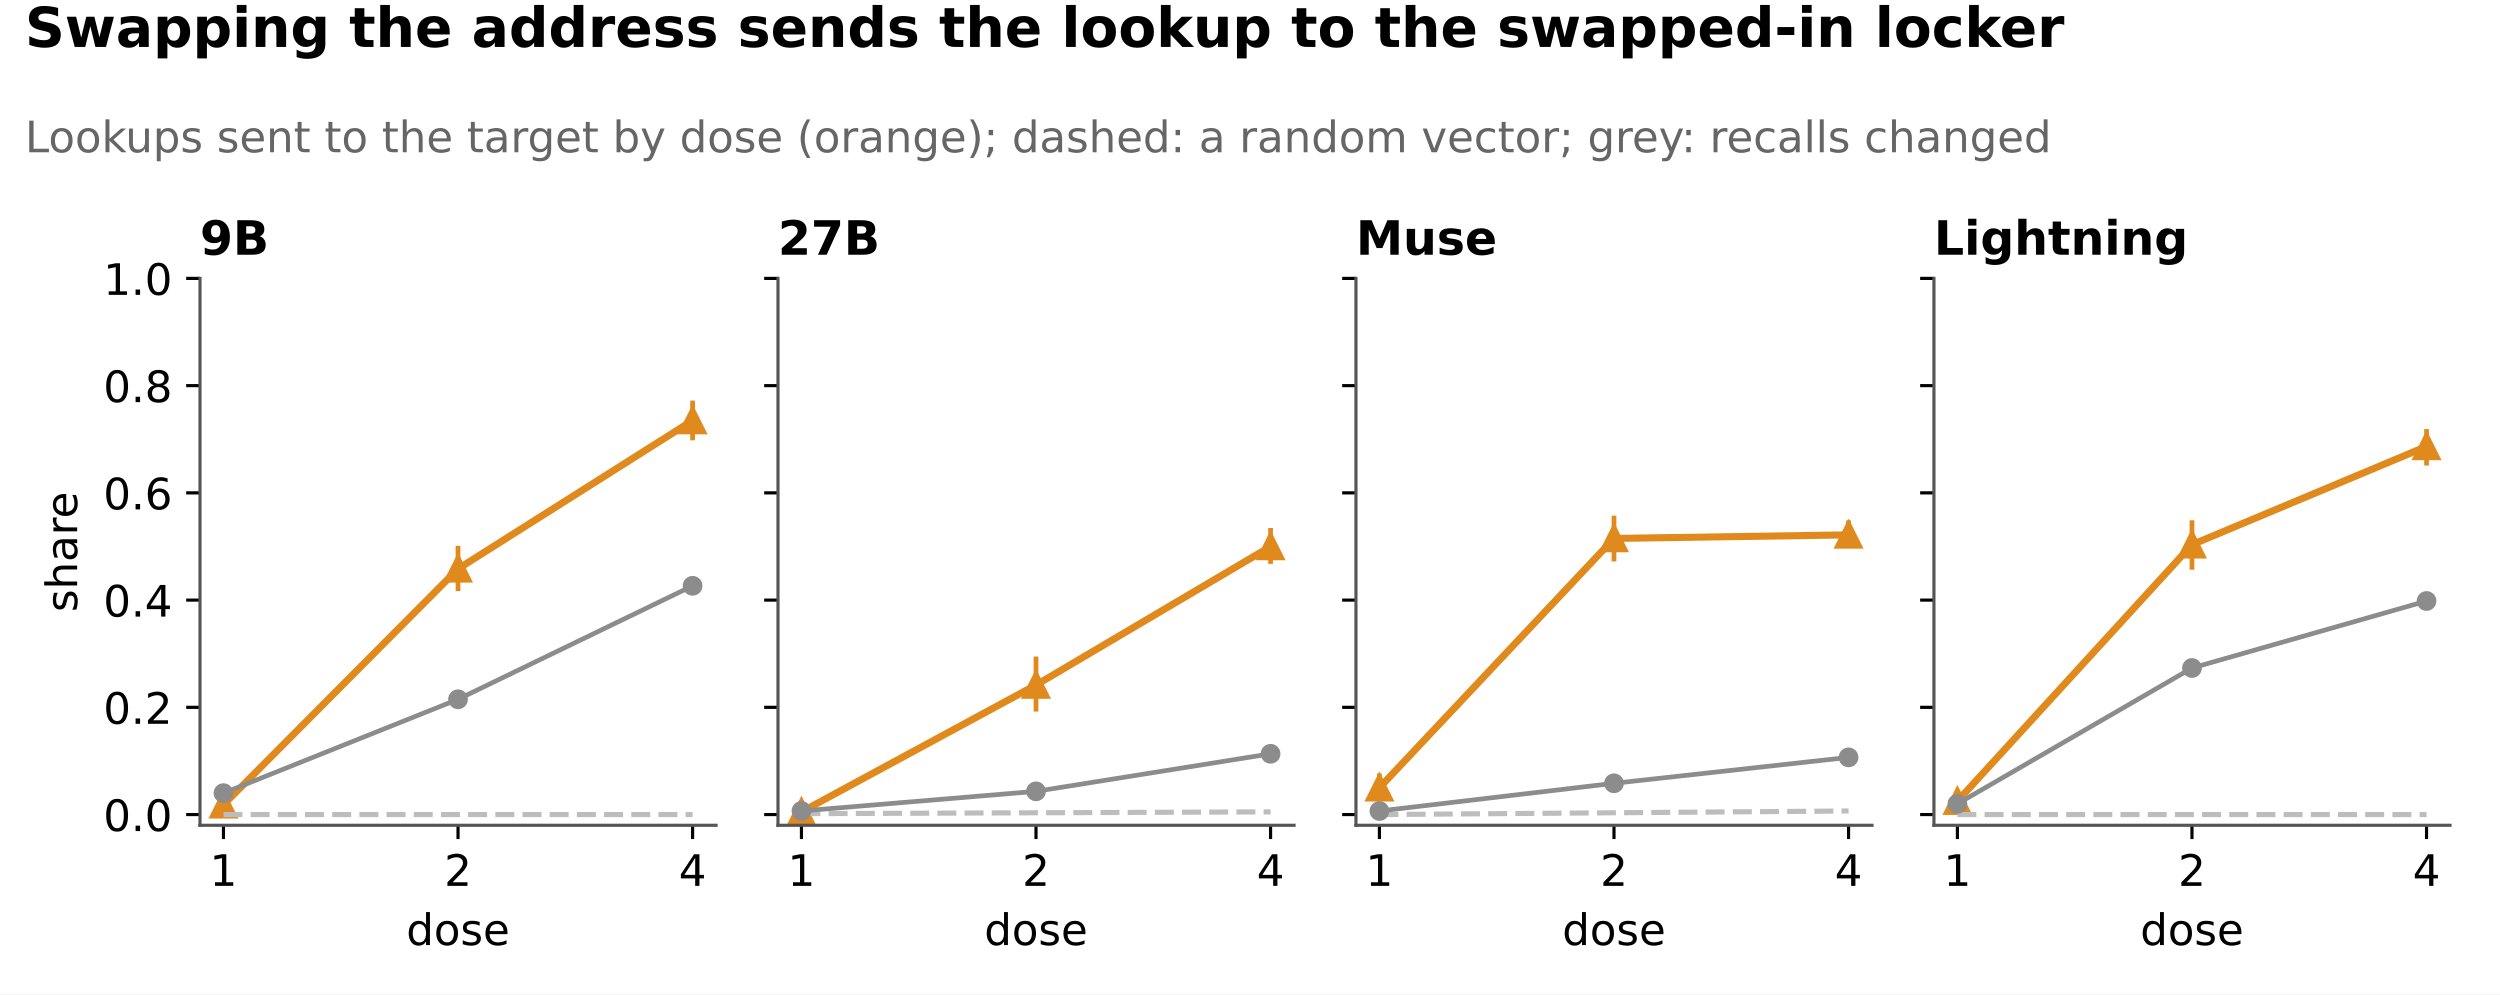
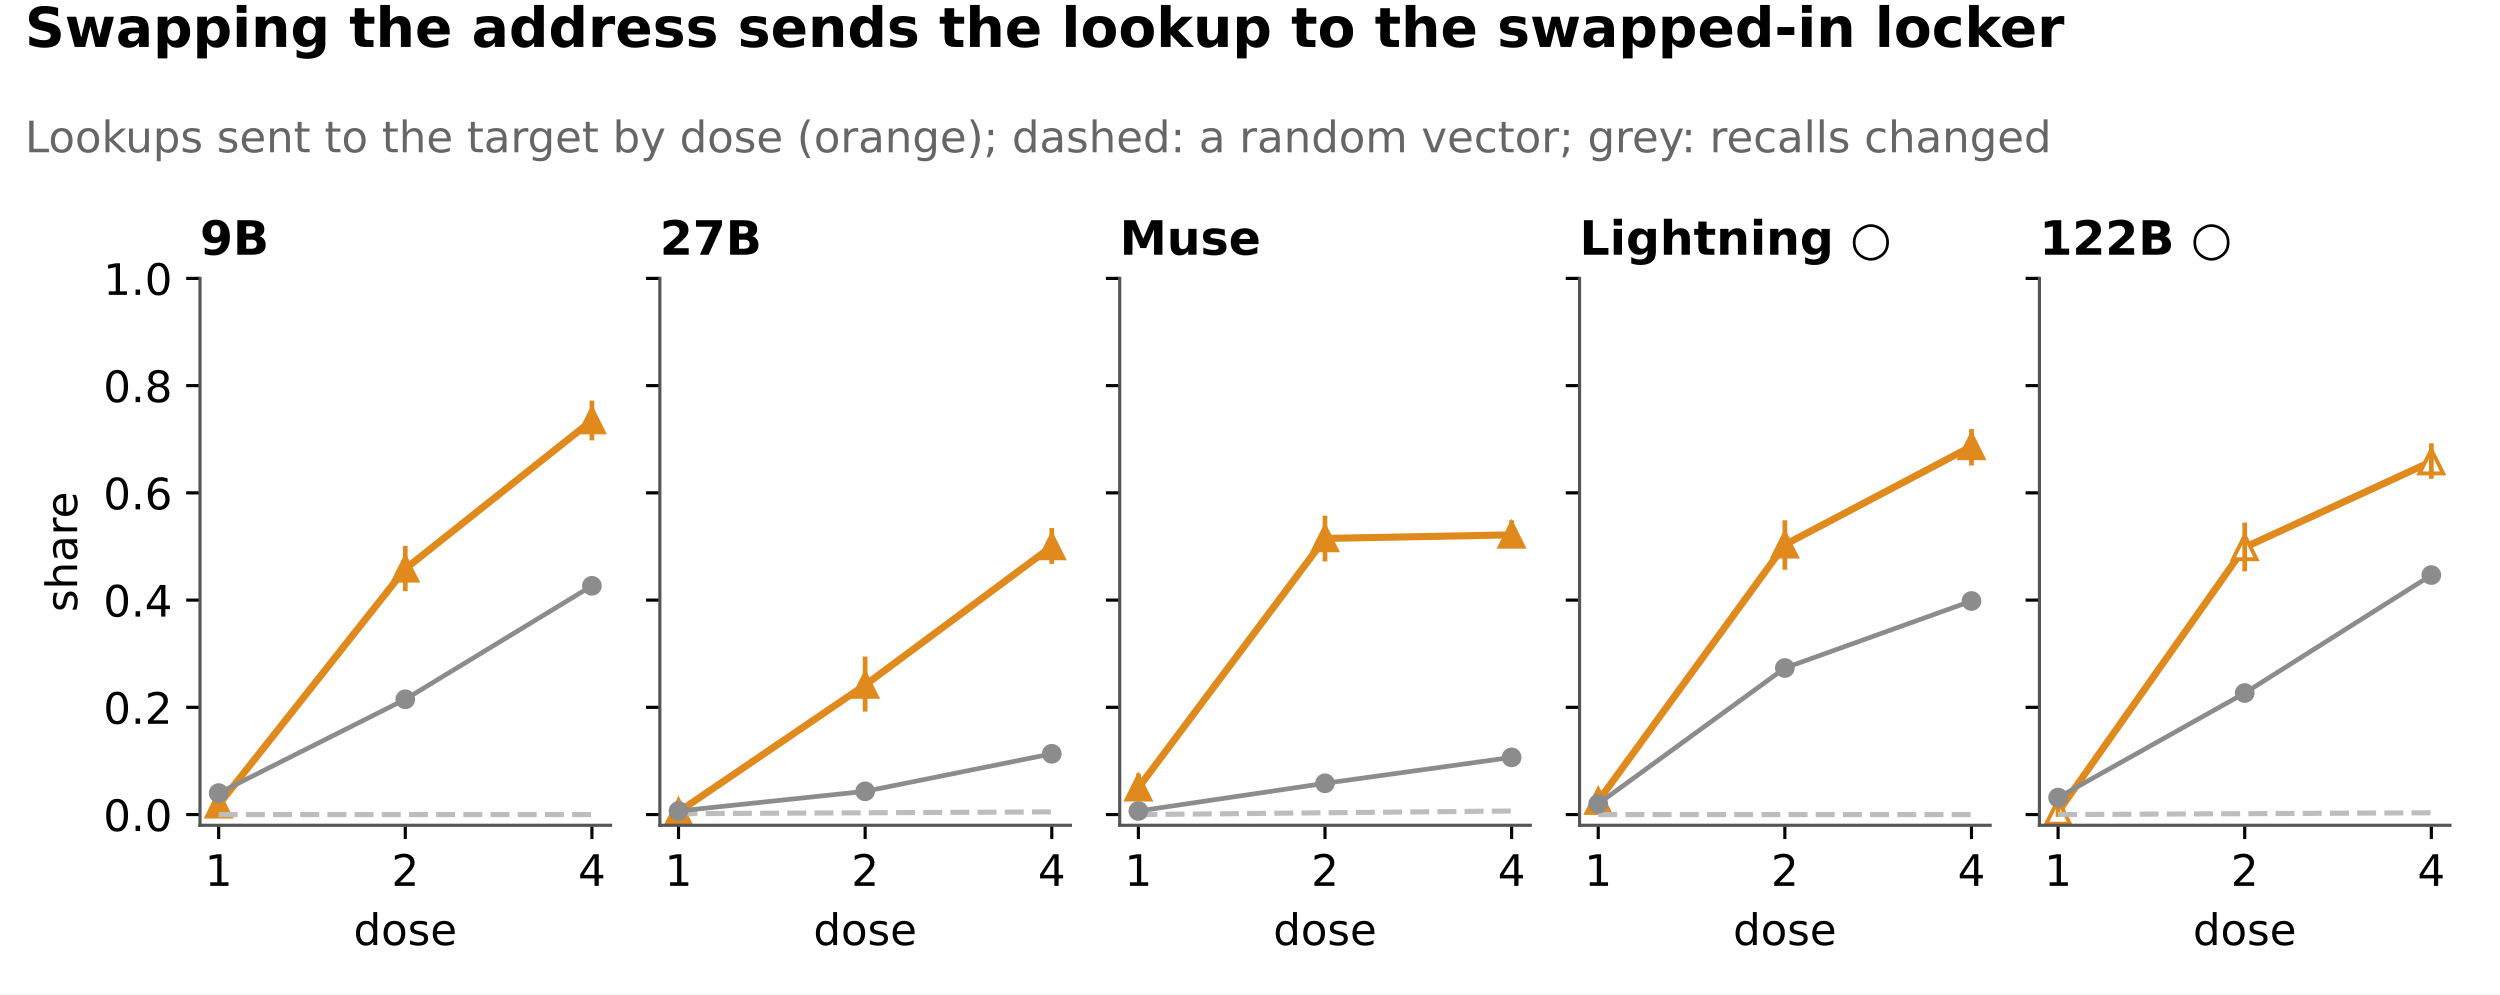
<svg xmlns="http://www.w3.org/2000/svg" xmlns:xlink="http://www.w3.org/1999/xlink" width="633.6pt" height="252pt" viewBox="0 0 633.6 252" version="1.1">
  <defs>
    <style type="text/css">*{stroke-linejoin: round; stroke-linecap: butt}</style>
  </defs>
  <g id="figure_1">
    <g id="patch_1">
      <path d="M 0 252  L 633.6 252  L 633.6 0  L 0 0  z " style="fill: #ffffff" />
    </g>
    <g id="axes_1">
      <g id="patch_2">
-         <path d="M 50.688 209.16  L 181.477 209.16  L 181.477 70.56  L 50.688 70.56  z " style="fill: #ffffff" />
+         <path d="M 50.688 209.16  L 154.746 209.16  L 154.746 70.56  L 50.688 70.56  z " style="fill: #ffffff" />
      </g>
      <g id="matplotlib.axis_1">
        <g id="xtick_1">
          <g id="line2d_1">
            <defs>
-               <path id="m92fbae2c25" d="M 0 0  L 0 3.5  " style="stroke: #000000; stroke-width: 0.8" />
+               <path id="m88e0fc1db8" d="M 0 0  L 0 3.5  " style="stroke: #000000; stroke-width: 0.8" />
            </defs>
            <g>
-               <use xlink:href="#m92fbae2c25" x="56.633" y="209.16" style="stroke: #000000; stroke-width: 0.8" />
+               <use xlink:href="#m88e0fc1db8" x="55.418" y="209.16" style="stroke: #000000; stroke-width: 0.8" />
            </g>
          </g>
          <g id="text_1">
-             <text style="font-size: 11px; font-family: 'DejaVu Sans'; text-anchor: middle" x="56.633" y="224.517" transform="rotate(-0 56.63295 224.5174)">1</text>
+             <text style="font-size: 11px; font-family: 'DejaVu Sans'; text-anchor: middle" x="55.418" y="224.517" transform="rotate(-0 55.41793 224.5174)">1</text>
          </g>
        </g>
        <g id="xtick_2">
          <g id="line2d_2">
            <g>
-               <use xlink:href="#m92fbae2c25" x="116.082" y="209.16" style="stroke: #000000; stroke-width: 0.8" />
+               <use xlink:href="#m88e0fc1db8" x="102.717" y="209.16" style="stroke: #000000; stroke-width: 0.8" />
            </g>
          </g>
          <g id="text_2">
-             <text style="font-size: 11px; font-family: 'DejaVu Sans'; text-anchor: middle" x="116.082" y="224.517" transform="rotate(-0 116.0825 224.5174)">2</text>
+             <text style="font-size: 11px; font-family: 'DejaVu Sans'; text-anchor: middle" x="102.717" y="224.517" transform="rotate(-0 102.7172 224.5174)">2</text>
          </g>
        </g>
        <g id="xtick_3">
          <g id="line2d_3">
            <g>
-               <use xlink:href="#m92fbae2c25" x="175.532" y="209.16" style="stroke: #000000; stroke-width: 0.8" />
+               <use xlink:href="#m88e0fc1db8" x="150.016" y="209.16" style="stroke: #000000; stroke-width: 0.8" />
            </g>
          </g>
          <g id="text_3">
-             <text style="font-size: 11px; font-family: 'DejaVu Sans'; text-anchor: middle" x="175.532" y="224.517" transform="rotate(-0 175.532 224.5174)">4</text>
+             <text style="font-size: 11px; font-family: 'DejaVu Sans'; text-anchor: middle" x="150.016" y="224.517" transform="rotate(-0 150.0165 224.5174)">4</text>
          </g>
        </g>
        <g id="text_4">
-           <text style="font-size: 11px; font-family: 'DejaVu Sans'; text-anchor: middle" x="116.082" y="239.518" transform="rotate(-0 116.0825 239.5183)">dose</text>
+           <text style="font-size: 11px; font-family: 'DejaVu Sans'; text-anchor: middle" x="102.717" y="239.518" transform="rotate(-0 102.7172 239.5183)">dose</text>
        </g>
      </g>
      <g id="matplotlib.axis_2">
        <g id="ytick_1">
          <g id="line2d_4">
            <defs>
-               <path id="m66e0ed4b89" d="M 0 0  L -3.5 0  " style="stroke: #000000; stroke-width: 0.8" />
+               <path id="m2af32a6c83" d="M 0 0  L -3.5 0  " style="stroke: #000000; stroke-width: 0.8" />
            </defs>
            <g>
-               <use xlink:href="#m66e0ed4b89" x="50.688" y="206.442" style="stroke: #000000; stroke-width: 0.8" />
+               <use xlink:href="#m2af32a6c83" x="50.688" y="206.442" style="stroke: #000000; stroke-width: 0.8" />
            </g>
          </g>
          <g id="text_5">
            <text style="font-size: 11px; font-family: 'DejaVu Sans'; text-anchor: end" x="43.688" y="210.621" transform="rotate(-0 43.688 210.6211)">0.0</text>
          </g>
        </g>
        <g id="ytick_2">
          <g id="line2d_5">
            <g>
-               <use xlink:href="#m66e0ed4b89" x="50.688" y="179.266" style="stroke: #000000; stroke-width: 0.8" />
+               <use xlink:href="#m2af32a6c83" x="50.688" y="179.266" style="stroke: #000000; stroke-width: 0.8" />
            </g>
          </g>
          <g id="text_6">
            <text style="font-size: 11px; font-family: 'DejaVu Sans'; text-anchor: end" x="43.688" y="183.445" transform="rotate(-0 43.688 183.4446)">0.2</text>
          </g>
        </g>
        <g id="ytick_3">
          <g id="line2d_6">
            <g>
-               <use xlink:href="#m66e0ed4b89" x="50.688" y="152.089" style="stroke: #000000; stroke-width: 0.8" />
+               <use xlink:href="#m2af32a6c83" x="50.688" y="152.089" style="stroke: #000000; stroke-width: 0.8" />
            </g>
          </g>
          <g id="text_7">
            <text style="font-size: 11px; font-family: 'DejaVu Sans'; text-anchor: end" x="43.688" y="156.268" transform="rotate(-0 43.688 156.2681)">0.4</text>
          </g>
        </g>
        <g id="ytick_4">
          <g id="line2d_7">
            <g>
-               <use xlink:href="#m66e0ed4b89" x="50.688" y="124.913" style="stroke: #000000; stroke-width: 0.8" />
+               <use xlink:href="#m2af32a6c83" x="50.688" y="124.913" style="stroke: #000000; stroke-width: 0.8" />
            </g>
          </g>
          <g id="text_8">
            <text style="font-size: 11px; font-family: 'DejaVu Sans'; text-anchor: end" x="43.688" y="129.092" transform="rotate(-0 43.688 129.0917)">0.6</text>
          </g>
        </g>
        <g id="ytick_5">
          <g id="line2d_8">
            <g>
-               <use xlink:href="#m66e0ed4b89" x="50.688" y="97.736" style="stroke: #000000; stroke-width: 0.8" />
+               <use xlink:href="#m2af32a6c83" x="50.688" y="97.736" style="stroke: #000000; stroke-width: 0.8" />
            </g>
          </g>
          <g id="text_9">
            <text style="font-size: 11px; font-family: 'DejaVu Sans'; text-anchor: end" x="43.688" y="101.915" transform="rotate(-0 43.688 101.9152)">0.8</text>
          </g>
        </g>
        <g id="ytick_6">
          <g id="line2d_9">
            <g>
-               <use xlink:href="#m66e0ed4b89" x="50.688" y="70.56" style="stroke: #000000; stroke-width: 0.8" />
+               <use xlink:href="#m2af32a6c83" x="50.688" y="70.56" style="stroke: #000000; stroke-width: 0.8" />
            </g>
          </g>
          <g id="text_10">
            <text style="font-size: 11px; font-family: 'DejaVu Sans'; text-anchor: end" x="43.688" y="74.739" transform="rotate(-0 43.688 74.73871)">1.0</text>
          </g>
        </g>
        <g id="text_11">
          <text style="font-size: 11px; font-family: 'DejaVu Sans'; text-anchor: middle" x="19.552" y="139.86" transform="rotate(-90 19.55198 139.86)">share</text>
        </g>
      </g>
      <g id="line2d_10">
-         <path d="M 56.633 203.951  L 116.082 144.163  L 175.532 106.569  " clip-path="url(#p36484a0944)" style="fill: none; stroke: #e08a1e; stroke-width: 1.8; stroke-linecap: square" />
+         <path d="M 55.418 203.951  L 102.717 144.163  L 150.016 106.569  " clip-path="url(#p55039e3ab4)" style="fill: none; stroke: #e08a1e; stroke-width: 1.8; stroke-linecap: square" />
        <defs>
-           <path id="m657f7b57b1" d="M 0 -3  L -3 3  L 3 3  z " style="stroke: #e08a1e; stroke-linejoin: miter" />
+           <path id="ma697e1c499" d="M 0 -3  L -3 3  L 3 3  z " style="stroke: #e08a1e; stroke-linejoin: miter" />
        </defs>
-         <g clip-path="url(#p36484a0944)">
-           <use xlink:href="#m657f7b57b1" x="56.633" y="203.951" style="fill: #e08a1e; stroke: #e08a1e; stroke-linejoin: miter" />
-           <use xlink:href="#m657f7b57b1" x="116.082" y="144.163" style="fill: #e08a1e; stroke: #e08a1e; stroke-linejoin: miter" />
-           <use xlink:href="#m657f7b57b1" x="175.532" y="106.569" style="fill: #e08a1e; stroke: #e08a1e; stroke-linejoin: miter" />
+         <g clip-path="url(#p55039e3ab4)">
+           <use xlink:href="#ma697e1c499" x="55.418" y="203.951" style="fill: #e08a1e; stroke: #e08a1e; stroke-linejoin: miter" />
+           <use xlink:href="#ma697e1c499" x="102.717" y="144.163" style="fill: #e08a1e; stroke: #e08a1e; stroke-linejoin: miter" />
+           <use xlink:href="#ma697e1c499" x="150.016" y="106.569" style="fill: #e08a1e; stroke: #e08a1e; stroke-linejoin: miter" />
        </g>
      </g>
      <g id="line2d_11">
-         <path d="M 56.633 205.314  L 56.633 202.261  " clip-path="url(#p36484a0944)" style="fill: none; stroke: #e08a1e; stroke-width: 1.2; stroke-linecap: square" />
+         <path d="M 55.418 205.314  L 55.418 202.261  " clip-path="url(#p55039e3ab4)" style="fill: none; stroke: #e08a1e; stroke-width: 1.2; stroke-linecap: square" />
      </g>
      <g id="line2d_12">
-         <path d="M 116.082 149.194  L 116.082 138.921  " clip-path="url(#p36484a0944)" style="fill: none; stroke: #e08a1e; stroke-width: 1.2; stroke-linecap: square" />
+         <path d="M 102.717 149.194  L 102.717 138.921  " clip-path="url(#p55039e3ab4)" style="fill: none; stroke: #e08a1e; stroke-width: 1.2; stroke-linecap: square" />
      </g>
      <g id="line2d_13">
-         <path d="M 175.532 110.996  L 175.532 102.121  " clip-path="url(#p36484a0944)" style="fill: none; stroke: #e08a1e; stroke-width: 1.2; stroke-linecap: square" />
+         <path d="M 150.016 110.996  L 150.016 102.121  " clip-path="url(#p55039e3ab4)" style="fill: none; stroke: #e08a1e; stroke-width: 1.2; stroke-linecap: square" />
      </g>
      <g id="line2d_14">
-         <path d="M 56.633 206.442  L 175.532 206.442  " clip-path="url(#p36484a0944)" style="fill: none; stroke-dasharray: 4.81,2.08; stroke-dashoffset: 0; stroke: #bdbdbd; stroke-width: 1.3" />
+         <path d="M 55.418 206.442  L 150.016 206.442  " clip-path="url(#p55039e3ab4)" style="fill: none; stroke-dasharray: 4.81,2.08; stroke-dashoffset: 0; stroke: #bdbdbd; stroke-width: 1.3" />
      </g>
      <g id="line2d_15">
-         <path d="M 56.633 201.007  L 116.082 177.228  L 175.532 148.466  " clip-path="url(#p36484a0944)" style="fill: none; stroke: #8c8c8c; stroke-width: 1.2; stroke-linecap: square" />
+         <path d="M 55.418 201.007  L 102.717 177.228  L 150.016 148.466  " clip-path="url(#p55039e3ab4)" style="fill: none; stroke: #8c8c8c; stroke-width: 1.2; stroke-linecap: square" />
        <defs>
-           <path id="m53bc413040" d="M 0 2  C 0.53 2 1.039 1.789 1.414 1.414  C 1.789 1.039 2 0.53 2 0  C 2 -0.53 1.789 -1.039 1.414 -1.414  C 1.039 -1.789 0.53 -2 0 -2  C -0.53 -2 -1.039 -1.789 -1.414 -1.414  C -1.789 -1.039 -2 -0.53 -2 0  C -2 0.53 -1.789 1.039 -1.414 1.414  C -1.039 1.789 -0.53 2 0 2  z " style="stroke: #8c8c8c" />
+           <path id="m47d2adefc4" d="M 0 2  C 0.53 2 1.039 1.789 1.414 1.414  C 1.789 1.039 2 0.53 2 0  C 2 -0.53 1.789 -1.039 1.414 -1.414  C 1.039 -1.789 0.53 -2 0 -2  C -0.53 -2 -1.039 -1.789 -1.414 -1.414  C -1.789 -1.039 -2 -0.53 -2 0  C -2 0.53 -1.789 1.039 -1.414 1.414  C -1.039 1.789 -0.53 2 0 2  z " style="stroke: #8c8c8c" />
        </defs>
-         <g clip-path="url(#p36484a0944)">
-           <use xlink:href="#m53bc413040" x="56.633" y="201.007" style="fill: #8c8c8c; stroke: #8c8c8c" />
-           <use xlink:href="#m53bc413040" x="116.082" y="177.228" style="fill: #8c8c8c; stroke: #8c8c8c" />
-           <use xlink:href="#m53bc413040" x="175.532" y="148.466" style="fill: #8c8c8c; stroke: #8c8c8c" />
+         <g clip-path="url(#p55039e3ab4)">
+           <use xlink:href="#m47d2adefc4" x="55.418" y="201.007" style="fill: #8c8c8c; stroke: #8c8c8c" />
+           <use xlink:href="#m47d2adefc4" x="102.717" y="177.228" style="fill: #8c8c8c; stroke: #8c8c8c" />
+           <use xlink:href="#m47d2adefc4" x="150.016" y="148.466" style="fill: #8c8c8c; stroke: #8c8c8c" />
        </g>
      </g>
      <g id="patch_3">
        <path d="M 50.688 209.16  L 50.688 70.56  " style="fill: none; stroke: #555555; stroke-width: 0.8; stroke-linejoin: miter; stroke-linecap: square" />
      </g>
      <g id="patch_4">
-         <path d="M 50.688 209.16  L 181.477 209.16  " style="fill: none; stroke: #555555; stroke-width: 0.8; stroke-linejoin: miter; stroke-linecap: square" />
+         <path d="M 50.688 209.16  L 154.746 209.16  " style="fill: none; stroke: #555555; stroke-width: 0.8; stroke-linejoin: miter; stroke-linecap: square" />
      </g>
      <g id="text_12">
        <text style="font-weight: 700; font-size: 12px; font-family: 'DejaVu Sans'; text-anchor: start" x="50.688" y="64.56" transform="rotate(-0 50.688 64.56)">9B</text>
      </g>
    </g>
    <g id="axes_2">
      <g id="patch_5">
-         <path d="M 197.172 209.16  L 327.961 209.16  L 327.961 70.56  L 197.172 70.56  z " style="fill: #ffffff" />
+         <path d="M 167.233 209.16  L 271.292 209.16  L 271.292 70.56  L 167.233 70.56  z " style="fill: #ffffff" />
      </g>
      <g id="matplotlib.axis_3">
        <g id="xtick_4">
          <g id="line2d_16">
            <g>
-               <use xlink:href="#m92fbae2c25" x="203.117" y="209.16" style="stroke: #000000; stroke-width: 0.8" />
+               <use xlink:href="#m88e0fc1db8" x="171.963" y="209.16" style="stroke: #000000; stroke-width: 0.8" />
            </g>
          </g>
          <g id="text_13">
-             <text style="font-size: 11px; font-family: 'DejaVu Sans'; text-anchor: middle" x="203.117" y="224.517" transform="rotate(-0 203.1166 224.5174)">1</text>
+             <text style="font-size: 11px; font-family: 'DejaVu Sans'; text-anchor: middle" x="171.963" y="224.517" transform="rotate(-0 171.9633 224.5174)">1</text>
          </g>
        </g>
        <g id="xtick_5">
          <g id="line2d_17">
            <g>
-               <use xlink:href="#m92fbae2c25" x="262.566" y="209.16" style="stroke: #000000; stroke-width: 0.8" />
+               <use xlink:href="#m88e0fc1db8" x="219.263" y="209.16" style="stroke: #000000; stroke-width: 0.8" />
            </g>
          </g>
          <g id="text_14">
-             <text style="font-size: 11px; font-family: 'DejaVu Sans'; text-anchor: middle" x="262.566" y="224.517" transform="rotate(-0 262.5662 224.5174)">2</text>
+             <text style="font-size: 11px; font-family: 'DejaVu Sans'; text-anchor: middle" x="219.263" y="224.517" transform="rotate(-0 219.2626 224.5174)">2</text>
          </g>
        </g>
        <g id="xtick_6">
          <g id="line2d_18">
            <g>
-               <use xlink:href="#m92fbae2c25" x="322.016" y="209.16" style="stroke: #000000; stroke-width: 0.8" />
+               <use xlink:href="#m88e0fc1db8" x="266.562" y="209.16" style="stroke: #000000; stroke-width: 0.8" />
            </g>
          </g>
          <g id="text_15">
-             <text style="font-size: 11px; font-family: 'DejaVu Sans'; text-anchor: middle" x="322.016" y="224.517" transform="rotate(-0 322.0157 224.5174)">4</text>
+             <text style="font-size: 11px; font-family: 'DejaVu Sans'; text-anchor: middle" x="266.562" y="224.517" transform="rotate(-0 266.5619 224.5174)">4</text>
          </g>
        </g>
        <g id="text_16">
-           <text style="font-size: 11px; font-family: 'DejaVu Sans'; text-anchor: middle" x="262.566" y="239.518" transform="rotate(-0 262.5662 239.5183)">dose</text>
+           <text style="font-size: 11px; font-family: 'DejaVu Sans'; text-anchor: middle" x="219.263" y="239.518" transform="rotate(-0 219.2626 239.5183)">dose</text>
        </g>
      </g>
      <g id="matplotlib.axis_4">
        <g id="ytick_7">
          <g id="line2d_19">
            <g>
-               <use xlink:href="#m66e0ed4b89" x="197.172" y="206.442" style="stroke: #000000; stroke-width: 0.8" />
+               <use xlink:href="#m2af32a6c83" x="167.233" y="206.442" style="stroke: #000000; stroke-width: 0.8" />
            </g>
          </g>
        </g>
        <g id="ytick_8">
          <g id="line2d_20">
            <g>
-               <use xlink:href="#m66e0ed4b89" x="197.172" y="179.266" style="stroke: #000000; stroke-width: 0.8" />
+               <use xlink:href="#m2af32a6c83" x="167.233" y="179.266" style="stroke: #000000; stroke-width: 0.8" />
            </g>
          </g>
        </g>
        <g id="ytick_9">
          <g id="line2d_21">
            <g>
-               <use xlink:href="#m66e0ed4b89" x="197.172" y="152.089" style="stroke: #000000; stroke-width: 0.8" />
+               <use xlink:href="#m2af32a6c83" x="167.233" y="152.089" style="stroke: #000000; stroke-width: 0.8" />
            </g>
          </g>
        </g>
        <g id="ytick_10">
          <g id="line2d_22">
            <g>
-               <use xlink:href="#m66e0ed4b89" x="197.172" y="124.913" style="stroke: #000000; stroke-width: 0.8" />
+               <use xlink:href="#m2af32a6c83" x="167.233" y="124.913" style="stroke: #000000; stroke-width: 0.8" />
            </g>
          </g>
        </g>
        <g id="ytick_11">
          <g id="line2d_23">
            <g>
-               <use xlink:href="#m66e0ed4b89" x="197.172" y="97.736" style="stroke: #000000; stroke-width: 0.8" />
+               <use xlink:href="#m2af32a6c83" x="167.233" y="97.736" style="stroke: #000000; stroke-width: 0.8" />
            </g>
          </g>
        </g>
        <g id="ytick_12">
          <g id="line2d_24">
            <g>
-               <use xlink:href="#m66e0ed4b89" x="197.172" y="70.56" style="stroke: #000000; stroke-width: 0.8" />
+               <use xlink:href="#m2af32a6c83" x="167.233" y="70.56" style="stroke: #000000; stroke-width: 0.8" />
            </g>
          </g>
        </g>
      </g>
      <g id="line2d_25">
-         <path d="M 203.117 205.763  L 262.566 173.604  L 322.016 138.501  " clip-path="url(#p754a8e4a9f)" style="fill: none; stroke: #e08a1e; stroke-width: 1.8; stroke-linecap: square" />
-         <g clip-path="url(#p754a8e4a9f)">
-           <use xlink:href="#m657f7b57b1" x="203.117" y="205.763" style="fill: #e08a1e; stroke: #e08a1e; stroke-linejoin: miter" />
-           <use xlink:href="#m657f7b57b1" x="262.566" y="173.604" style="fill: #e08a1e; stroke: #e08a1e; stroke-linejoin: miter" />
-           <use xlink:href="#m657f7b57b1" x="322.016" y="138.501" style="fill: #e08a1e; stroke: #e08a1e; stroke-linejoin: miter" />
+         <path d="M 171.963 205.763  L 219.263 173.604  L 266.562 138.501  " clip-path="url(#p9bf88da9fd)" style="fill: none; stroke: #e08a1e; stroke-width: 1.8; stroke-linecap: square" />
+         <g clip-path="url(#p9bf88da9fd)">
+           <use xlink:href="#ma697e1c499" x="171.963" y="205.763" style="fill: #e08a1e; stroke: #e08a1e; stroke-linejoin: miter" />
+           <use xlink:href="#ma697e1c499" x="219.263" y="173.604" style="fill: #e08a1e; stroke: #e08a1e; stroke-linejoin: miter" />
+           <use xlink:href="#ma697e1c499" x="266.562" y="138.501" style="fill: #e08a1e; stroke: #e08a1e; stroke-linejoin: miter" />
        </g>
      </g>
      <g id="line2d_26">
-         <path d="M 203.117 206.442  L 203.117 205.039  " clip-path="url(#p754a8e4a9f)" style="fill: none; stroke: #e08a1e; stroke-width: 1.2; stroke-linecap: square" />
+         <path d="M 171.963 206.442  L 171.963 205.039  " clip-path="url(#p9bf88da9fd)" style="fill: none; stroke: #e08a1e; stroke-width: 1.2; stroke-linecap: square" />
      </g>
      <g id="line2d_27">
-         <path d="M 262.566 179.744  L 262.566 166.985  " clip-path="url(#p754a8e4a9f)" style="fill: none; stroke: #e08a1e; stroke-width: 1.2; stroke-linecap: square" />
+         <path d="M 219.263 179.744  L 219.263 166.985  " clip-path="url(#p9bf88da9fd)" style="fill: none; stroke: #e08a1e; stroke-width: 1.2; stroke-linecap: square" />
      </g>
      <g id="line2d_28">
-         <path d="M 322.016 142.302  L 322.016 134.42  " clip-path="url(#p754a8e4a9f)" style="fill: none; stroke: #e08a1e; stroke-width: 1.2; stroke-linecap: square" />
+         <path d="M 266.562 142.302  L 266.562 134.42  " clip-path="url(#p9bf88da9fd)" style="fill: none; stroke: #e08a1e; stroke-width: 1.2; stroke-linecap: square" />
      </g>
      <g id="line2d_29">
-         <path d="M 203.117 206.216  L 322.016 205.763  " clip-path="url(#p754a8e4a9f)" style="fill: none; stroke-dasharray: 4.81,2.08; stroke-dashoffset: 0; stroke: #bdbdbd; stroke-width: 1.3" />
+         <path d="M 171.963 206.216  L 266.562 205.763  " clip-path="url(#p9bf88da9fd)" style="fill: none; stroke-dasharray: 4.81,2.08; stroke-dashoffset: 0; stroke: #bdbdbd; stroke-width: 1.3" />
      </g>
      <g id="line2d_30">
-         <path d="M 203.117 205.536  L 262.566 200.554  L 322.016 191.042  " clip-path="url(#p754a8e4a9f)" style="fill: none; stroke: #8c8c8c; stroke-width: 1.2; stroke-linecap: square" />
-         <g clip-path="url(#p754a8e4a9f)">
-           <use xlink:href="#m53bc413040" x="203.117" y="205.536" style="fill: #8c8c8c; stroke: #8c8c8c" />
-           <use xlink:href="#m53bc413040" x="262.566" y="200.554" style="fill: #8c8c8c; stroke: #8c8c8c" />
-           <use xlink:href="#m53bc413040" x="322.016" y="191.042" style="fill: #8c8c8c; stroke: #8c8c8c" />
+         <path d="M 171.963 205.536  L 219.263 200.554  L 266.562 191.042  " clip-path="url(#p9bf88da9fd)" style="fill: none; stroke: #8c8c8c; stroke-width: 1.2; stroke-linecap: square" />
+         <g clip-path="url(#p9bf88da9fd)">
+           <use xlink:href="#m47d2adefc4" x="171.963" y="205.536" style="fill: #8c8c8c; stroke: #8c8c8c" />
+           <use xlink:href="#m47d2adefc4" x="219.263" y="200.554" style="fill: #8c8c8c; stroke: #8c8c8c" />
+           <use xlink:href="#m47d2adefc4" x="266.562" y="191.042" style="fill: #8c8c8c; stroke: #8c8c8c" />
        </g>
      </g>
      <g id="patch_6">
-         <path d="M 197.172 209.16  L 197.172 70.56  " style="fill: none; stroke: #555555; stroke-width: 0.8; stroke-linejoin: miter; stroke-linecap: square" />
+         <path d="M 167.233 209.16  L 167.233 70.56  " style="fill: none; stroke: #555555; stroke-width: 0.8; stroke-linejoin: miter; stroke-linecap: square" />
      </g>
      <g id="patch_7">
-         <path d="M 197.172 209.16  L 327.961 209.16  " style="fill: none; stroke: #555555; stroke-width: 0.8; stroke-linejoin: miter; stroke-linecap: square" />
+         <path d="M 167.233 209.16  L 271.292 209.16  " style="fill: none; stroke: #555555; stroke-width: 0.8; stroke-linejoin: miter; stroke-linecap: square" />
      </g>
      <g id="text_17">
-         <text style="font-weight: 700; font-size: 12px; font-family: 'DejaVu Sans'; text-anchor: start" x="197.172" y="64.56" transform="rotate(-0 197.1717 64.56)">27B</text>
+         <text style="font-weight: 700; font-size: 12px; font-family: 'DejaVu Sans'; text-anchor: start" x="167.233" y="64.56" transform="rotate(-0 167.2334 64.56)">27B</text>
      </g>
    </g>
    <g id="axes_3">
      <g id="patch_8">
-         <path d="M 343.655 209.16  L 474.444 209.16  L 474.444 70.56  L 343.655 70.56  z " style="fill: #ffffff" />
+         <path d="M 283.779 209.16  L 387.837 209.16  L 387.837 70.56  L 283.779 70.56  z " style="fill: #ffffff" />
      </g>
      <g id="matplotlib.axis_5">
        <g id="xtick_7">
          <g id="line2d_31">
            <g>
-               <use xlink:href="#m92fbae2c25" x="349.6" y="209.16" style="stroke: #000000; stroke-width: 0.8" />
+               <use xlink:href="#m88e0fc1db8" x="288.509" y="209.16" style="stroke: #000000; stroke-width: 0.8" />
            </g>
          </g>
          <g id="text_18">
-             <text style="font-size: 11px; font-family: 'DejaVu Sans'; text-anchor: middle" x="349.6" y="224.517" transform="rotate(-0 349.6003 224.5174)">1</text>
+             <text style="font-size: 11px; font-family: 'DejaVu Sans'; text-anchor: middle" x="288.509" y="224.517" transform="rotate(-0 288.5087 224.5174)">1</text>
          </g>
        </g>
        <g id="xtick_8">
          <g id="line2d_32">
            <g>
-               <use xlink:href="#m92fbae2c25" x="409.05" y="209.16" style="stroke: #000000; stroke-width: 0.8" />
+               <use xlink:href="#m88e0fc1db8" x="335.808" y="209.16" style="stroke: #000000; stroke-width: 0.8" />
            </g>
          </g>
          <g id="text_19">
-             <text style="font-size: 11px; font-family: 'DejaVu Sans'; text-anchor: middle" x="409.05" y="224.517" transform="rotate(-0 409.0498 224.5174)">2</text>
+             <text style="font-size: 11px; font-family: 'DejaVu Sans'; text-anchor: middle" x="335.808" y="224.517" transform="rotate(-0 335.808 224.5174)">2</text>
          </g>
        </g>
        <g id="xtick_9">
          <g id="line2d_33">
            <g>
-               <use xlink:href="#m92fbae2c25" x="468.499" y="209.16" style="stroke: #000000; stroke-width: 0.8" />
+               <use xlink:href="#m88e0fc1db8" x="383.107" y="209.16" style="stroke: #000000; stroke-width: 0.8" />
            </g>
          </g>
          <g id="text_20">
-             <text style="font-size: 11px; font-family: 'DejaVu Sans'; text-anchor: middle" x="468.499" y="224.517" transform="rotate(-0 468.4994 224.5174)">4</text>
+             <text style="font-size: 11px; font-family: 'DejaVu Sans'; text-anchor: middle" x="383.107" y="224.517" transform="rotate(-0 383.1073 224.5174)">4</text>
          </g>
        </g>
        <g id="text_21">
-           <text style="font-size: 11px; font-family: 'DejaVu Sans'; text-anchor: middle" x="409.05" y="239.518" transform="rotate(-0 409.0498 239.5183)">dose</text>
+           <text style="font-size: 11px; font-family: 'DejaVu Sans'; text-anchor: middle" x="335.808" y="239.518" transform="rotate(-0 335.808 239.5183)">dose</text>
        </g>
      </g>
      <g id="matplotlib.axis_6">
        <g id="ytick_13">
          <g id="line2d_34">
            <g>
-               <use xlink:href="#m66e0ed4b89" x="343.655" y="206.442" style="stroke: #000000; stroke-width: 0.8" />
+               <use xlink:href="#m2af32a6c83" x="283.779" y="206.442" style="stroke: #000000; stroke-width: 0.8" />
            </g>
          </g>
        </g>
        <g id="ytick_14">
          <g id="line2d_35">
            <g>
-               <use xlink:href="#m66e0ed4b89" x="343.655" y="179.266" style="stroke: #000000; stroke-width: 0.8" />
+               <use xlink:href="#m2af32a6c83" x="283.779" y="179.266" style="stroke: #000000; stroke-width: 0.8" />
            </g>
          </g>
        </g>
        <g id="ytick_15">
          <g id="line2d_36">
            <g>
-               <use xlink:href="#m66e0ed4b89" x="343.655" y="152.089" style="stroke: #000000; stroke-width: 0.8" />
+               <use xlink:href="#m2af32a6c83" x="283.779" y="152.089" style="stroke: #000000; stroke-width: 0.8" />
            </g>
          </g>
        </g>
        <g id="ytick_16">
          <g id="line2d_37">
            <g>
-               <use xlink:href="#m66e0ed4b89" x="343.655" y="124.913" style="stroke: #000000; stroke-width: 0.8" />
+               <use xlink:href="#m2af32a6c83" x="283.779" y="124.913" style="stroke: #000000; stroke-width: 0.8" />
            </g>
          </g>
        </g>
        <g id="ytick_17">
          <g id="line2d_38">
            <g>
-               <use xlink:href="#m66e0ed4b89" x="343.655" y="97.736" style="stroke: #000000; stroke-width: 0.8" />
+               <use xlink:href="#m2af32a6c83" x="283.779" y="97.736" style="stroke: #000000; stroke-width: 0.8" />
            </g>
          </g>
        </g>
        <g id="ytick_18">
          <g id="line2d_39">
            <g>
-               <use xlink:href="#m66e0ed4b89" x="343.655" y="70.56" style="stroke: #000000; stroke-width: 0.8" />
+               <use xlink:href="#m2af32a6c83" x="283.779" y="70.56" style="stroke: #000000; stroke-width: 0.8" />
            </g>
          </g>
        </g>
      </g>
      <g id="line2d_40">
-         <path d="M 349.6 199.648  L 409.05 136.463  L 468.499 135.557  " clip-path="url(#p11f5002bd0)" style="fill: none; stroke: #e08a1e; stroke-width: 1.8; stroke-linecap: square" />
-         <g clip-path="url(#p11f5002bd0)">
-           <use xlink:href="#m657f7b57b1" x="349.6" y="199.648" style="fill: #e08a1e; stroke: #e08a1e; stroke-linejoin: miter" />
-           <use xlink:href="#m657f7b57b1" x="409.05" y="136.463" style="fill: #e08a1e; stroke: #e08a1e; stroke-linejoin: miter" />
-           <use xlink:href="#m657f7b57b1" x="468.499" y="135.557" style="fill: #e08a1e; stroke: #e08a1e; stroke-linejoin: miter" />
+         <path d="M 288.509 199.648  L 335.808 136.463  L 383.107 135.557  " clip-path="url(#p9a0506dc35)" style="fill: none; stroke: #e08a1e; stroke-width: 1.8; stroke-linecap: square" />
+         <g clip-path="url(#p9a0506dc35)">
+           <use xlink:href="#ma697e1c499" x="288.509" y="199.648" style="fill: #e08a1e; stroke: #e08a1e; stroke-linejoin: miter" />
+           <use xlink:href="#ma697e1c499" x="335.808" y="136.463" style="fill: #e08a1e; stroke: #e08a1e; stroke-linejoin: miter" />
+           <use xlink:href="#ma697e1c499" x="383.107" y="135.557" style="fill: #e08a1e; stroke: #e08a1e; stroke-linejoin: miter" />
        </g>
      </g>
      <g id="line2d_41">
-         <path d="M 349.6 202.075  L 349.6 196.629  " clip-path="url(#p11f5002bd0)" style="fill: none; stroke: #e08a1e; stroke-width: 1.2; stroke-linecap: square" />
+         <path d="M 288.509 202.075  L 288.509 196.629  " clip-path="url(#p9a0506dc35)" style="fill: none; stroke: #e08a1e; stroke-width: 1.2; stroke-linecap: square" />
      </g>
      <g id="line2d_42">
-         <path d="M 409.05 141.706  L 409.05 131.291  " clip-path="url(#p11f5002bd0)" style="fill: none; stroke: #e08a1e; stroke-width: 1.2; stroke-linecap: square" />
+         <path d="M 335.808 141.706  L 335.808 131.291  " clip-path="url(#p9a0506dc35)" style="fill: none; stroke: #e08a1e; stroke-width: 1.2; stroke-linecap: square" />
      </g>
      <g id="line2d_43">
-         <path d="M 468.499 138.269  L 468.499 132.467  " clip-path="url(#p11f5002bd0)" style="fill: none; stroke: #e08a1e; stroke-width: 1.2; stroke-linecap: square" />
+         <path d="M 383.107 138.269  L 383.107 132.467  " clip-path="url(#p9a0506dc35)" style="fill: none; stroke: #e08a1e; stroke-width: 1.2; stroke-linecap: square" />
      </g>
      <g id="line2d_44">
-         <path d="M 349.6 206.442  L 468.499 205.536  " clip-path="url(#p11f5002bd0)" style="fill: none; stroke-dasharray: 4.81,2.08; stroke-dashoffset: 0; stroke: #bdbdbd; stroke-width: 1.3" />
+         <path d="M 288.509 206.442  L 383.107 205.536  " clip-path="url(#p9a0506dc35)" style="fill: none; stroke-dasharray: 4.81,2.08; stroke-dashoffset: 0; stroke: #bdbdbd; stroke-width: 1.3" />
      </g>
      <g id="line2d_45">
-         <path d="M 349.6 205.536  L 409.05 198.516  L 468.499 191.948  " clip-path="url(#p11f5002bd0)" style="fill: none; stroke: #8c8c8c; stroke-width: 1.2; stroke-linecap: square" />
-         <g clip-path="url(#p11f5002bd0)">
-           <use xlink:href="#m53bc413040" x="349.6" y="205.536" style="fill: #8c8c8c; stroke: #8c8c8c" />
-           <use xlink:href="#m53bc413040" x="409.05" y="198.516" style="fill: #8c8c8c; stroke: #8c8c8c" />
-           <use xlink:href="#m53bc413040" x="468.499" y="191.948" style="fill: #8c8c8c; stroke: #8c8c8c" />
+         <path d="M 288.509 205.536  L 335.808 198.516  L 383.107 191.948  " clip-path="url(#p9a0506dc35)" style="fill: none; stroke: #8c8c8c; stroke-width: 1.2; stroke-linecap: square" />
+         <g clip-path="url(#p9a0506dc35)">
+           <use xlink:href="#m47d2adefc4" x="288.509" y="205.536" style="fill: #8c8c8c; stroke: #8c8c8c" />
+           <use xlink:href="#m47d2adefc4" x="335.808" y="198.516" style="fill: #8c8c8c; stroke: #8c8c8c" />
+           <use xlink:href="#m47d2adefc4" x="383.107" y="191.948" style="fill: #8c8c8c; stroke: #8c8c8c" />
        </g>
      </g>
      <g id="patch_9">
-         <path d="M 343.655 209.16  L 343.655 70.56  " style="fill: none; stroke: #555555; stroke-width: 0.8; stroke-linejoin: miter; stroke-linecap: square" />
+         <path d="M 283.779 209.16  L 283.779 70.56  " style="fill: none; stroke: #555555; stroke-width: 0.8; stroke-linejoin: miter; stroke-linecap: square" />
      </g>
      <g id="patch_10">
-         <path d="M 343.655 209.16  L 474.444 209.16  " style="fill: none; stroke: #555555; stroke-width: 0.8; stroke-linejoin: miter; stroke-linecap: square" />
+         <path d="M 283.779 209.16  L 387.837 209.16  " style="fill: none; stroke: #555555; stroke-width: 0.8; stroke-linejoin: miter; stroke-linecap: square" />
      </g>
      <g id="text_22">
-         <text style="font-weight: 700; font-size: 12px; font-family: 'DejaVu Sans'; text-anchor: start" x="343.655" y="64.56" transform="rotate(-0 343.6553 64.56)">Muse</text>
+         <text style="font-weight: 700; font-size: 12px; font-family: 'DejaVu Sans'; text-anchor: start" x="283.779" y="64.56" transform="rotate(-0 283.7788 64.56)">Muse</text>
      </g>
    </g>
    <g id="axes_4">
      <g id="patch_11">
-         <path d="M 490.139 209.16  L 620.928 209.16  L 620.928 70.56  L 490.139 70.56  z " style="fill: #ffffff" />
+         <path d="M 400.324 209.16  L 504.383 209.16  L 504.383 70.56  L 400.324 70.56  z " style="fill: #ffffff" />
      </g>
      <g id="matplotlib.axis_7">
        <g id="xtick_10">
          <g id="line2d_46">
            <g>
-               <use xlink:href="#m92fbae2c25" x="496.084" y="209.16" style="stroke: #000000; stroke-width: 0.8" />
+               <use xlink:href="#m88e0fc1db8" x="405.054" y="209.16" style="stroke: #000000; stroke-width: 0.8" />
            </g>
          </g>
          <g id="text_23">
-             <text style="font-size: 11px; font-family: 'DejaVu Sans'; text-anchor: middle" x="496.084" y="224.517" transform="rotate(-0 496.084 224.5174)">1</text>
+             <text style="font-size: 11px; font-family: 'DejaVu Sans'; text-anchor: middle" x="405.054" y="224.517" transform="rotate(-0 405.0541 224.5174)">1</text>
          </g>
        </g>
        <g id="xtick_11">
          <g id="line2d_47">
            <g>
-               <use xlink:href="#m92fbae2c25" x="555.534" y="209.16" style="stroke: #000000; stroke-width: 0.8" />
+               <use xlink:href="#m88e0fc1db8" x="452.353" y="209.16" style="stroke: #000000; stroke-width: 0.8" />
            </g>
          </g>
          <g id="text_24">
-             <text style="font-size: 11px; font-family: 'DejaVu Sans'; text-anchor: middle" x="555.534" y="224.517" transform="rotate(-0 555.5335 224.5174)">2</text>
+             <text style="font-size: 11px; font-family: 'DejaVu Sans'; text-anchor: middle" x="452.353" y="224.517" transform="rotate(-0 452.3534 224.5174)">2</text>
          </g>
        </g>
        <g id="xtick_12">
          <g id="line2d_48">
            <g>
-               <use xlink:href="#m92fbae2c25" x="614.983" y="209.16" style="stroke: #000000; stroke-width: 0.8" />
+               <use xlink:href="#m88e0fc1db8" x="499.653" y="209.16" style="stroke: #000000; stroke-width: 0.8" />
            </g>
          </g>
          <g id="text_25">
-             <text style="font-size: 11px; font-family: 'DejaVu Sans'; text-anchor: middle" x="614.983" y="224.517" transform="rotate(-0 614.983 224.5174)">4</text>
+             <text style="font-size: 11px; font-family: 'DejaVu Sans'; text-anchor: middle" x="499.653" y="224.517" transform="rotate(-0 499.6527 224.5174)">4</text>
          </g>
        </g>
        <g id="text_26">
-           <text style="font-size: 11px; font-family: 'DejaVu Sans'; text-anchor: middle" x="555.534" y="239.518" transform="rotate(-0 555.5335 239.5183)">dose</text>
+           <text style="font-size: 11px; font-family: 'DejaVu Sans'; text-anchor: middle" x="452.353" y="239.518" transform="rotate(-0 452.3534 239.5183)">dose</text>
        </g>
      </g>
      <g id="matplotlib.axis_8">
        <g id="ytick_19">
          <g id="line2d_49">
            <g>
-               <use xlink:href="#m66e0ed4b89" x="490.139" y="206.442" style="stroke: #000000; stroke-width: 0.8" />
+               <use xlink:href="#m2af32a6c83" x="400.324" y="206.442" style="stroke: #000000; stroke-width: 0.8" />
            </g>
          </g>
        </g>
        <g id="ytick_20">
          <g id="line2d_50">
            <g>
-               <use xlink:href="#m66e0ed4b89" x="490.139" y="179.266" style="stroke: #000000; stroke-width: 0.8" />
+               <use xlink:href="#m2af32a6c83" x="400.324" y="179.266" style="stroke: #000000; stroke-width: 0.8" />
            </g>
          </g>
        </g>
        <g id="ytick_21">
          <g id="line2d_51">
            <g>
-               <use xlink:href="#m66e0ed4b89" x="490.139" y="152.089" style="stroke: #000000; stroke-width: 0.8" />
+               <use xlink:href="#m2af32a6c83" x="400.324" y="152.089" style="stroke: #000000; stroke-width: 0.8" />
            </g>
          </g>
        </g>
        <g id="ytick_22">
          <g id="line2d_52">
            <g>
-               <use xlink:href="#m66e0ed4b89" x="490.139" y="124.913" style="stroke: #000000; stroke-width: 0.8" />
+               <use xlink:href="#m2af32a6c83" x="400.324" y="124.913" style="stroke: #000000; stroke-width: 0.8" />
            </g>
          </g>
        </g>
        <g id="ytick_23">
          <g id="line2d_53">
            <g>
-               <use xlink:href="#m66e0ed4b89" x="490.139" y="97.736" style="stroke: #000000; stroke-width: 0.8" />
+               <use xlink:href="#m2af32a6c83" x="400.324" y="97.736" style="stroke: #000000; stroke-width: 0.8" />
            </g>
          </g>
        </g>
        <g id="ytick_24">
          <g id="line2d_54">
            <g>
-               <use xlink:href="#m66e0ed4b89" x="490.139" y="70.56" style="stroke: #000000; stroke-width: 0.8" />
+               <use xlink:href="#m2af32a6c83" x="400.324" y="70.56" style="stroke: #000000; stroke-width: 0.8" />
            </g>
          </g>
        </g>
      </g>
      <g id="line2d_55">
-         <path d="M 496.084 203.045  L 555.534 138.048  L 614.983 113.136  " clip-path="url(#p3c56308900)" style="fill: none; stroke: #e08a1e; stroke-width: 1.8; stroke-linecap: square" />
-         <g clip-path="url(#p3c56308900)">
-           <use xlink:href="#m657f7b57b1" x="496.084" y="203.045" style="fill: #e08a1e; stroke: #e08a1e; stroke-linejoin: miter" />
-           <use xlink:href="#m657f7b57b1" x="555.534" y="138.048" style="fill: #e08a1e; stroke: #e08a1e; stroke-linejoin: miter" />
-           <use xlink:href="#m657f7b57b1" x="614.983" y="113.136" style="fill: #e08a1e; stroke: #e08a1e; stroke-linejoin: miter" />
+         <path d="M 405.054 203.045  L 452.353 138.048  L 499.653 113.136  " clip-path="url(#p1eeb79a105)" style="fill: none; stroke: #e08a1e; stroke-width: 1.8; stroke-linecap: square" />
+         <g clip-path="url(#p1eeb79a105)">
+           <use xlink:href="#ma697e1c499" x="405.054" y="203.045" style="fill: #e08a1e; stroke: #e08a1e; stroke-linejoin: miter" />
+           <use xlink:href="#ma697e1c499" x="452.353" y="138.048" style="fill: #e08a1e; stroke: #e08a1e; stroke-linejoin: miter" />
+           <use xlink:href="#ma697e1c499" x="499.653" y="113.136" style="fill: #e08a1e; stroke: #e08a1e; stroke-linejoin: miter" />
        </g>
      </g>
      <g id="line2d_56">
-         <path d="M 496.084 204.841  L 496.084 200.915  " clip-path="url(#p3c56308900)" style="fill: none; stroke: #e08a1e; stroke-width: 1.2; stroke-linecap: square" />
+         <path d="M 405.054 204.841  L 405.054 200.915  " clip-path="url(#p1eeb79a105)" style="fill: none; stroke: #e08a1e; stroke-width: 1.2; stroke-linecap: square" />
      </g>
      <g id="line2d_57">
-         <path d="M 555.534 143.798  L 555.534 132.457  " clip-path="url(#p3c56308900)" style="fill: none; stroke: #e08a1e; stroke-width: 1.2; stroke-linecap: square" />
+         <path d="M 452.353 143.798  L 452.353 132.457  " clip-path="url(#p1eeb79a105)" style="fill: none; stroke: #e08a1e; stroke-width: 1.2; stroke-linecap: square" />
      </g>
      <g id="line2d_58">
-         <path d="M 614.983 117.391  L 614.983 109.35  " clip-path="url(#p3c56308900)" style="fill: none; stroke: #e08a1e; stroke-width: 1.2; stroke-linecap: square" />
+         <path d="M 499.653 117.391  L 499.653 109.35  " clip-path="url(#p1eeb79a105)" style="fill: none; stroke: #e08a1e; stroke-width: 1.2; stroke-linecap: square" />
      </g>
      <g id="line2d_59">
-         <path d="M 496.084 206.442  L 614.983 206.442  " clip-path="url(#p3c56308900)" style="fill: none; stroke-dasharray: 4.81,2.08; stroke-dashoffset: 0; stroke: #bdbdbd; stroke-width: 1.3" />
+         <path d="M 405.054 206.442  L 499.653 206.442  " clip-path="url(#p1eeb79a105)" style="fill: none; stroke-dasharray: 4.81,2.08; stroke-dashoffset: 0; stroke: #bdbdbd; stroke-width: 1.3" />
      </g>
      <g id="line2d_60">
-         <path d="M 496.084 203.725  L 555.534 169.301  L 614.983 152.316  " clip-path="url(#p3c56308900)" style="fill: none; stroke: #8c8c8c; stroke-width: 1.2; stroke-linecap: square" />
-         <g clip-path="url(#p3c56308900)">
-           <use xlink:href="#m53bc413040" x="496.084" y="203.725" style="fill: #8c8c8c; stroke: #8c8c8c" />
-           <use xlink:href="#m53bc413040" x="555.534" y="169.301" style="fill: #8c8c8c; stroke: #8c8c8c" />
-           <use xlink:href="#m53bc413040" x="614.983" y="152.316" style="fill: #8c8c8c; stroke: #8c8c8c" />
+         <path d="M 405.054 203.725  L 452.353 169.301  L 499.653 152.316  " clip-path="url(#p1eeb79a105)" style="fill: none; stroke: #8c8c8c; stroke-width: 1.2; stroke-linecap: square" />
+         <g clip-path="url(#p1eeb79a105)">
+           <use xlink:href="#m47d2adefc4" x="405.054" y="203.725" style="fill: #8c8c8c; stroke: #8c8c8c" />
+           <use xlink:href="#m47d2adefc4" x="452.353" y="169.301" style="fill: #8c8c8c; stroke: #8c8c8c" />
+           <use xlink:href="#m47d2adefc4" x="499.653" y="152.316" style="fill: #8c8c8c; stroke: #8c8c8c" />
        </g>
      </g>
      <g id="patch_12">
-         <path d="M 490.139 209.16  L 490.139 70.56  " style="fill: none; stroke: #555555; stroke-width: 0.8; stroke-linejoin: miter; stroke-linecap: square" />
+         <path d="M 400.324 209.16  L 400.324 70.56  " style="fill: none; stroke: #555555; stroke-width: 0.8; stroke-linejoin: miter; stroke-linecap: square" />
      </g>
      <g id="patch_13">
-         <path d="M 490.139 209.16  L 620.928 209.16  " style="fill: none; stroke: #555555; stroke-width: 0.8; stroke-linejoin: miter; stroke-linecap: square" />
+         <path d="M 400.324 209.16  L 504.383 209.16  " style="fill: none; stroke: #555555; stroke-width: 0.8; stroke-linejoin: miter; stroke-linecap: square" />
      </g>
      <g id="text_27">
-         <text style="font-weight: 700; font-size: 12px; font-family: 'DejaVu Sans'; text-anchor: start" x="490.139" y="64.56" transform="rotate(-0 490.139 64.56)">Lightning</text>
-       </g>
-     </g>
-     <g id="text_28">
+         <text style="font-weight: 700; font-size: 12px; font-family: 'DejaVu Sans'; text-anchor: start" x="400.324" y="64.56" transform="rotate(-0 400.3242 64.56)">Lightning ○</text>
+       </g>
+     </g>
+     <g id="axes_5">
+       <g id="patch_14">
+         <path d="M 516.87 209.16  L 620.928 209.16  L 620.928 70.56  L 516.87 70.56  z " style="fill: #ffffff" />
+       </g>
+       <g id="matplotlib.axis_9">
+         <g id="xtick_13">
+           <g id="line2d_61">
+             <g>
+               <use xlink:href="#m88e0fc1db8" x="521.6" y="209.16" style="stroke: #000000; stroke-width: 0.8" />
+             </g>
+           </g>
+           <g id="text_28">
+             <text style="font-size: 11px; font-family: 'DejaVu Sans'; text-anchor: middle" x="521.6" y="224.517" transform="rotate(-0 521.5995 224.5174)">1</text>
+           </g>
+         </g>
+         <g id="xtick_14">
+           <g id="line2d_62">
+             <g>
+               <use xlink:href="#m88e0fc1db8" x="568.899" y="209.16" style="stroke: #000000; stroke-width: 0.8" />
+             </g>
+           </g>
+           <g id="text_29">
+             <text style="font-size: 11px; font-family: 'DejaVu Sans'; text-anchor: middle" x="568.899" y="224.517" transform="rotate(-0 568.8988 224.5174)">2</text>
+           </g>
+         </g>
+         <g id="xtick_15">
+           <g id="line2d_63">
+             <g>
+               <use xlink:href="#m88e0fc1db8" x="616.198" y="209.16" style="stroke: #000000; stroke-width: 0.8" />
+             </g>
+           </g>
+           <g id="text_30">
+             <text style="font-size: 11px; font-family: 'DejaVu Sans'; text-anchor: middle" x="616.198" y="224.517" transform="rotate(-0 616.1981 224.5174)">4</text>
+           </g>
+         </g>
+         <g id="text_31">
+           <text style="font-size: 11px; font-family: 'DejaVu Sans'; text-anchor: middle" x="568.899" y="239.518" transform="rotate(-0 568.8988 239.5183)">dose</text>
+         </g>
+       </g>
+       <g id="matplotlib.axis_10">
+         <g id="ytick_25">
+           <g id="line2d_64">
+             <g>
+               <use xlink:href="#m2af32a6c83" x="516.87" y="206.442" style="stroke: #000000; stroke-width: 0.8" />
+             </g>
+           </g>
+         </g>
+         <g id="ytick_26">
+           <g id="line2d_65">
+             <g>
+               <use xlink:href="#m2af32a6c83" x="516.87" y="179.266" style="stroke: #000000; stroke-width: 0.8" />
+             </g>
+           </g>
+         </g>
+         <g id="ytick_27">
+           <g id="line2d_66">
+             <g>
+               <use xlink:href="#m2af32a6c83" x="516.87" y="152.089" style="stroke: #000000; stroke-width: 0.8" />
+             </g>
+           </g>
+         </g>
+         <g id="ytick_28">
+           <g id="line2d_67">
+             <g>
+               <use xlink:href="#m2af32a6c83" x="516.87" y="124.913" style="stroke: #000000; stroke-width: 0.8" />
+             </g>
+           </g>
+         </g>
+         <g id="ytick_29">
+           <g id="line2d_68">
+             <g>
+               <use xlink:href="#m2af32a6c83" x="516.87" y="97.736" style="stroke: #000000; stroke-width: 0.8" />
+             </g>
+           </g>
+         </g>
+         <g id="ytick_30">
+           <g id="line2d_69">
+             <g>
+               <use xlink:href="#m2af32a6c83" x="516.87" y="70.56" style="stroke: #000000; stroke-width: 0.8" />
+             </g>
+           </g>
+         </g>
+       </g>
+       <g id="line2d_70">
+         <path d="M 521.6 205.763  L 568.899 138.728  L 616.198 116.986  " clip-path="url(#pe99ed1ddd9)" style="fill: none; stroke: #e08a1e; stroke-width: 1.8; stroke-linecap: square" />
+         <defs>
+           <path id="m24d8aa4450" d="M 0 -3  L -3 3  L 3 3  z " style="stroke: #e08a1e; stroke-linejoin: miter" />
+         </defs>
+         <g clip-path="url(#pe99ed1ddd9)">
+           <use xlink:href="#m24d8aa4450" x="521.6" y="205.763" style="fill: #ffffff; stroke: #e08a1e; stroke-linejoin: miter" />
+           <use xlink:href="#m24d8aa4450" x="568.899" y="138.728" style="fill: #ffffff; stroke: #e08a1e; stroke-linejoin: miter" />
+           <use xlink:href="#m24d8aa4450" x="616.198" y="116.986" style="fill: #ffffff; stroke: #e08a1e; stroke-linejoin: miter" />
+         </g>
+       </g>
+       <g id="line2d_71">
+         <path d="M 521.6 206.442  L 521.6 204.986  " clip-path="url(#pe99ed1ddd9)" style="fill: none; stroke: #e08a1e; stroke-width: 1.2; stroke-linecap: square" />
+       </g>
+       <g id="line2d_72">
+         <path d="M 568.899 144.197  L 568.899 133.04  " clip-path="url(#pe99ed1ddd9)" style="fill: none; stroke: #e08a1e; stroke-width: 1.2; stroke-linecap: square" />
+       </g>
+       <g id="line2d_73">
+         <path d="M 616.198 120.767  L 616.198 112.943  " clip-path="url(#pe99ed1ddd9)" style="fill: none; stroke: #e08a1e; stroke-width: 1.2; stroke-linecap: square" />
+       </g>
+       <g id="line2d_74">
+         <path d="M 521.6 206.442  L 616.198 205.989  " clip-path="url(#pe99ed1ddd9)" style="fill: none; stroke-dasharray: 4.81,2.08; stroke-dashoffset: 0; stroke: #bdbdbd; stroke-width: 1.3" />
+       </g>
+       <g id="line2d_75">
+         <path d="M 521.6 202.139  L 568.899 175.642  L 616.198 145.748  " clip-path="url(#pe99ed1ddd9)" style="fill: none; stroke: #8c8c8c; stroke-width: 1.2; stroke-linecap: square" />
+         <g clip-path="url(#pe99ed1ddd9)">
+           <use xlink:href="#m47d2adefc4" x="521.6" y="202.139" style="fill: #8c8c8c; stroke: #8c8c8c" />
+           <use xlink:href="#m47d2adefc4" x="568.899" y="175.642" style="fill: #8c8c8c; stroke: #8c8c8c" />
+           <use xlink:href="#m47d2adefc4" x="616.198" y="145.748" style="fill: #8c8c8c; stroke: #8c8c8c" />
+         </g>
+       </g>
+       <g id="patch_15">
+         <path d="M 516.87 209.16  L 516.87 70.56  " style="fill: none; stroke: #555555; stroke-width: 0.8; stroke-linejoin: miter; stroke-linecap: square" />
+       </g>
+       <g id="patch_16">
+         <path d="M 516.87 209.16  L 620.928 209.16  " style="fill: none; stroke: #555555; stroke-width: 0.8; stroke-linejoin: miter; stroke-linecap: square" />
+       </g>
+       <g id="text_32">
+         <text style="font-weight: 700; font-size: 12px; font-family: 'DejaVu Sans'; text-anchor: start" x="516.87" y="64.56" transform="rotate(-0 516.8696 64.56)">122B ○</text>
+       </g>
+     </g>
+     <g id="text_33">
      <text style="font-weight: 700; font-size: 14px; font-family: 'DejaVu Sans'; text-anchor: start" x="6.336" y="11.898" transform="rotate(-0 6.336 11.89781)">Swapping the address sends the lookup to the swapped-in locker</text>
    </g>
-     <g id="text_29">
+     <g id="text_34">
      <text style="font-size: 11px; font-family: 'DejaVu Sans'; text-anchor: start; fill: #666666" x="6.336" y="38.598" transform="rotate(-0 6.336 38.59828)">Lookups sent to the target by dose (orange); dashed: a random vector; grey: recalls changed</text>
    </g>
  </g>
  <defs>
-     <clipPath id="p36484a0944">
-       <rect x="50.688" y="70.56" width="130.789" height="138.6" />
+     <clipPath id="p55039e3ab4">
+       <rect x="50.688" y="70.56" width="104.058" height="138.6" />
    </clipPath>
-     <clipPath id="p754a8e4a9f">
-       <rect x="197.172" y="70.56" width="130.789" height="138.6" />
+     <clipPath id="p9bf88da9fd">
+       <rect x="167.233" y="70.56" width="104.058" height="138.6" />
    </clipPath>
-     <clipPath id="p11f5002bd0">
-       <rect x="343.655" y="70.56" width="130.789" height="138.6" />
+     <clipPath id="p9a0506dc35">
+       <rect x="283.779" y="70.56" width="104.058" height="138.6" />
    </clipPath>
-     <clipPath id="p3c56308900">
-       <rect x="490.139" y="70.56" width="130.789" height="138.6" />
+     <clipPath id="p1eeb79a105">
+       <rect x="400.324" y="70.56" width="104.058" height="138.6" />
+     </clipPath>
+     <clipPath id="pe99ed1ddd9">
+       <rect x="516.87" y="70.56" width="104.058" height="138.6" />
    </clipPath>
  </defs>
</svg>
